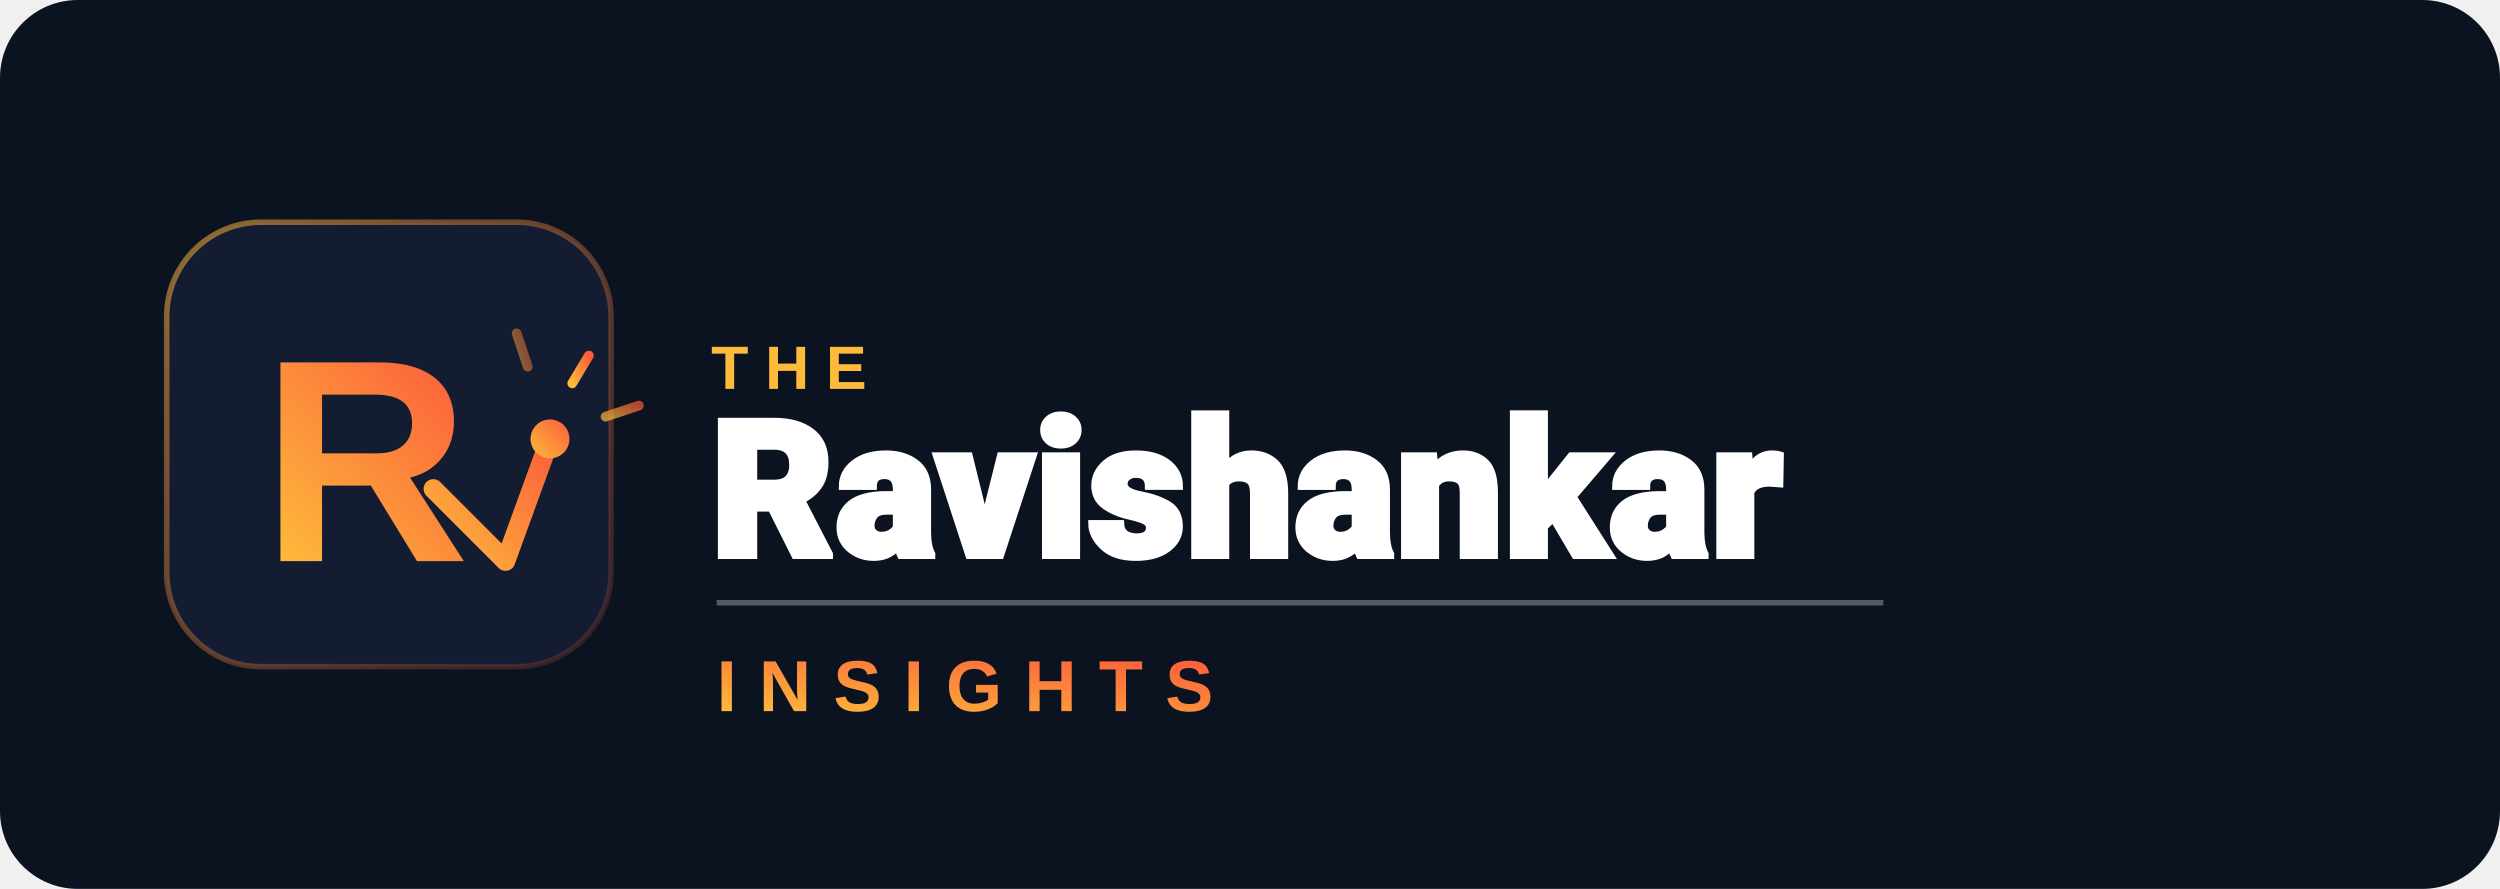
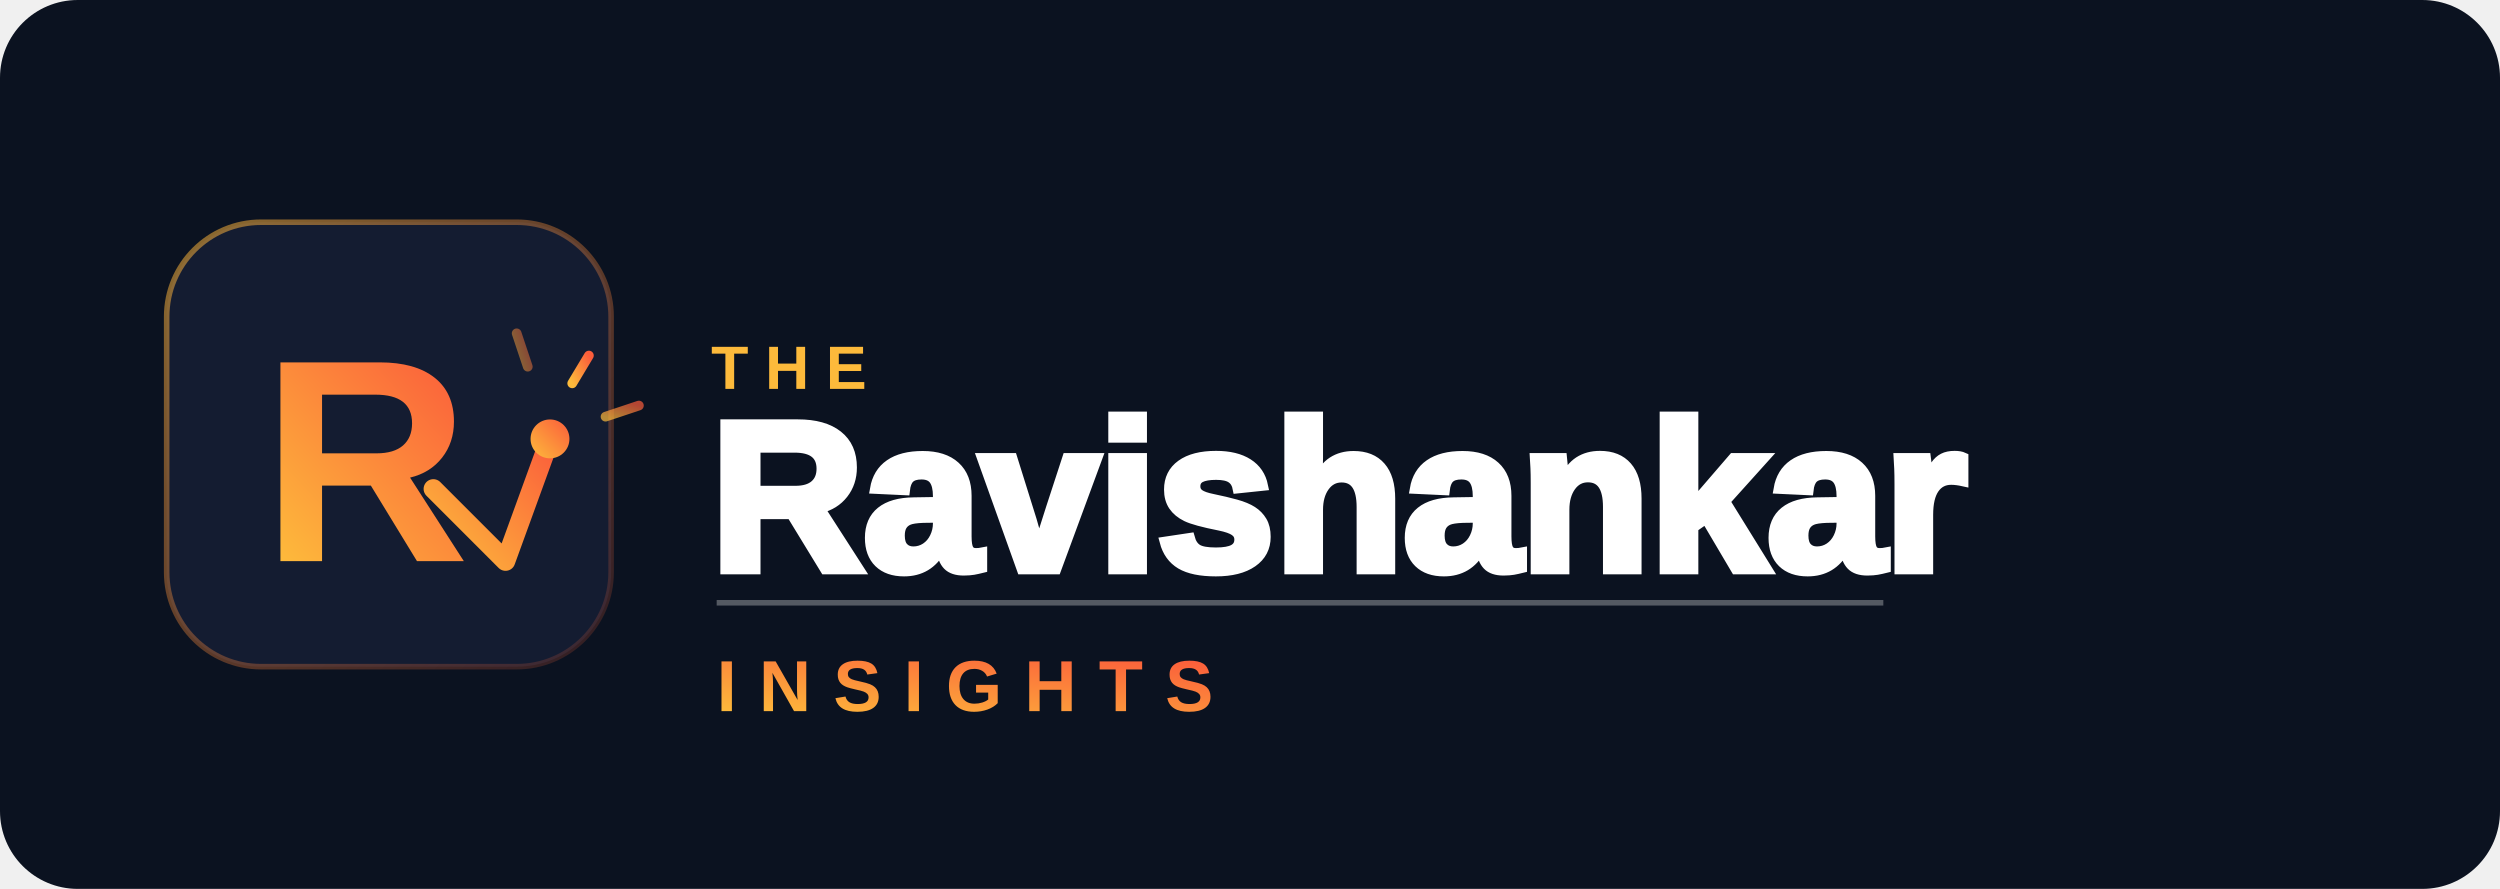
<svg xmlns="http://www.w3.org/2000/svg" width="900" height="320" viewBox="0 0 900 320">
  <defs>
    <linearGradient id="spark" x1="0%" y1="100%" x2="100%" y2="0%">
      <stop offset="0%" stop-color="#FDBA3B" />
      <stop offset="100%" stop-color="#FB5D3B" />
    </linearGradient>
    <linearGradient id="badgeStroke" x1="0%" y1="0%" x2="100%" y2="100%">
      <stop offset="0%" stop-color="#FDBA3B" stop-opacity="0.55" />
      <stop offset="100%" stop-color="#FB5D3B" stop-opacity="0.15" />
    </linearGradient>
  </defs>
  <rect width="900" height="320" rx="28" fill="#0B1220" />
  <g transform="translate(60,80)">
    <rect x="0" y="0" width="160" height="160" rx="34" fill="#141C31" stroke="url(#badgeStroke)" stroke-width="2" />
    <text x="34" y="122" font-family="Arial, Helvetica, sans-serif" font-weight="900" font-size="104" fill="url(#spark)">R</text>
    <path d="M 96 96 L 122 122 L 138 78" stroke="url(#spark)" stroke-width="7" fill="none" stroke-linecap="round" stroke-linejoin="round" />
    <circle cx="138" cy="78" r="7" fill="url(#spark)" />
    <line x1="146" y1="58" x2="152" y2="48" stroke="url(#spark)" stroke-width="3.5" stroke-linecap="round" />
    <line x1="158" y1="70" x2="170" y2="66" stroke="url(#spark)" stroke-width="3.5" stroke-linecap="round" opacity="0.7" />
    <line x1="130" y1="52" x2="126" y2="40" stroke="url(#spark)" stroke-width="3.5" stroke-linecap="round" opacity="0.5" />
  </g>
  <g transform="translate(256,0)">
    <text x="0" y="140" font-family="Arial, Helvetica, sans-serif" font-weight="700" font-size="22" fill="#FDBA3B" letter-spacing="6">THE</text>
-     <text x="0" y="200" font-family="Roboto, Arial, Helvetica, sans-serif" font-weight="900" font-size="68" fill="#FFFFFF" stroke="#FFFFFF" stroke-width="2.5" paint-order="stroke fill" letter-spacing="0.5">Ravishankar</text>
+     <text x="0" y="205" font-family="Arial Black, Arial, Helvetica, sans-serif" font-weight="900" font-size="76" fill="#FFFFFF" stroke="#FFFFFF" stroke-width="3.5" paint-order="stroke fill" letter-spacing="0">Ravishankar</text>
    <rect x="2" y="216" width="420" height="2" fill="#FFFFFF" opacity="0.3" />
    <text x="2" y="256" font-family="Arial, Helvetica, sans-serif" font-weight="700" font-size="26" fill="url(#spark)" letter-spacing="8">INSIGHTS</text>
  </g>
</svg>
